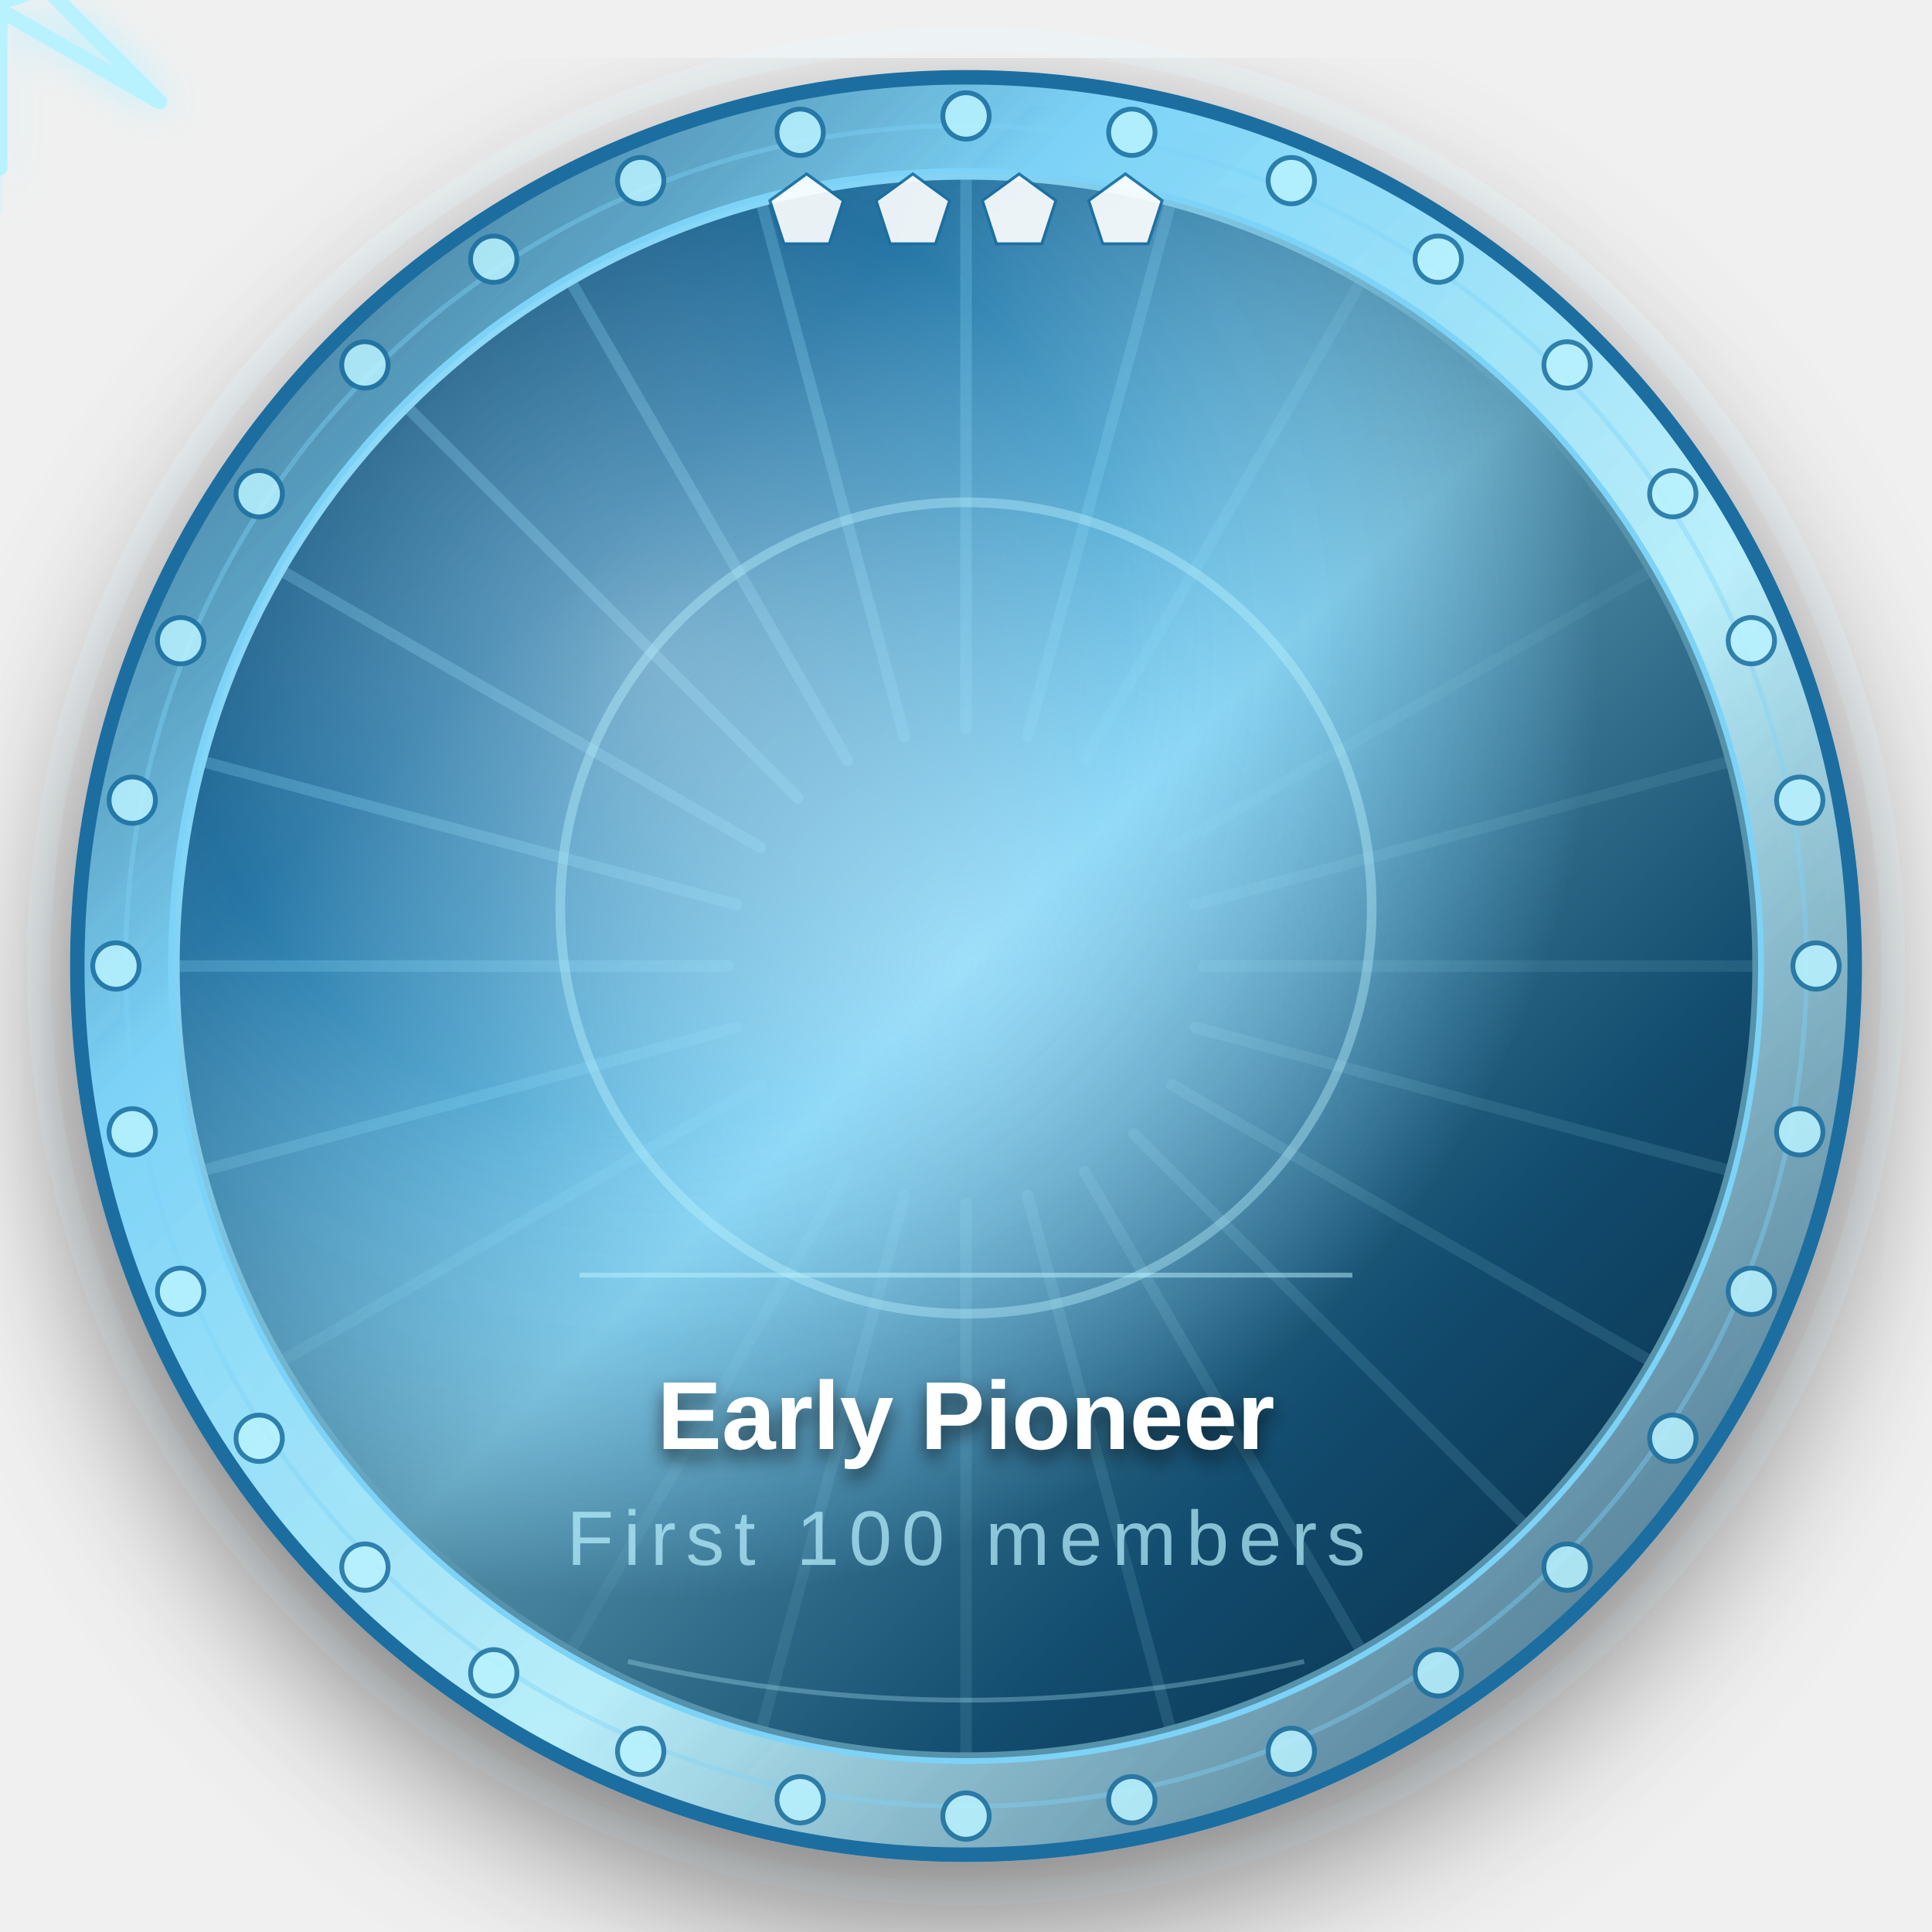
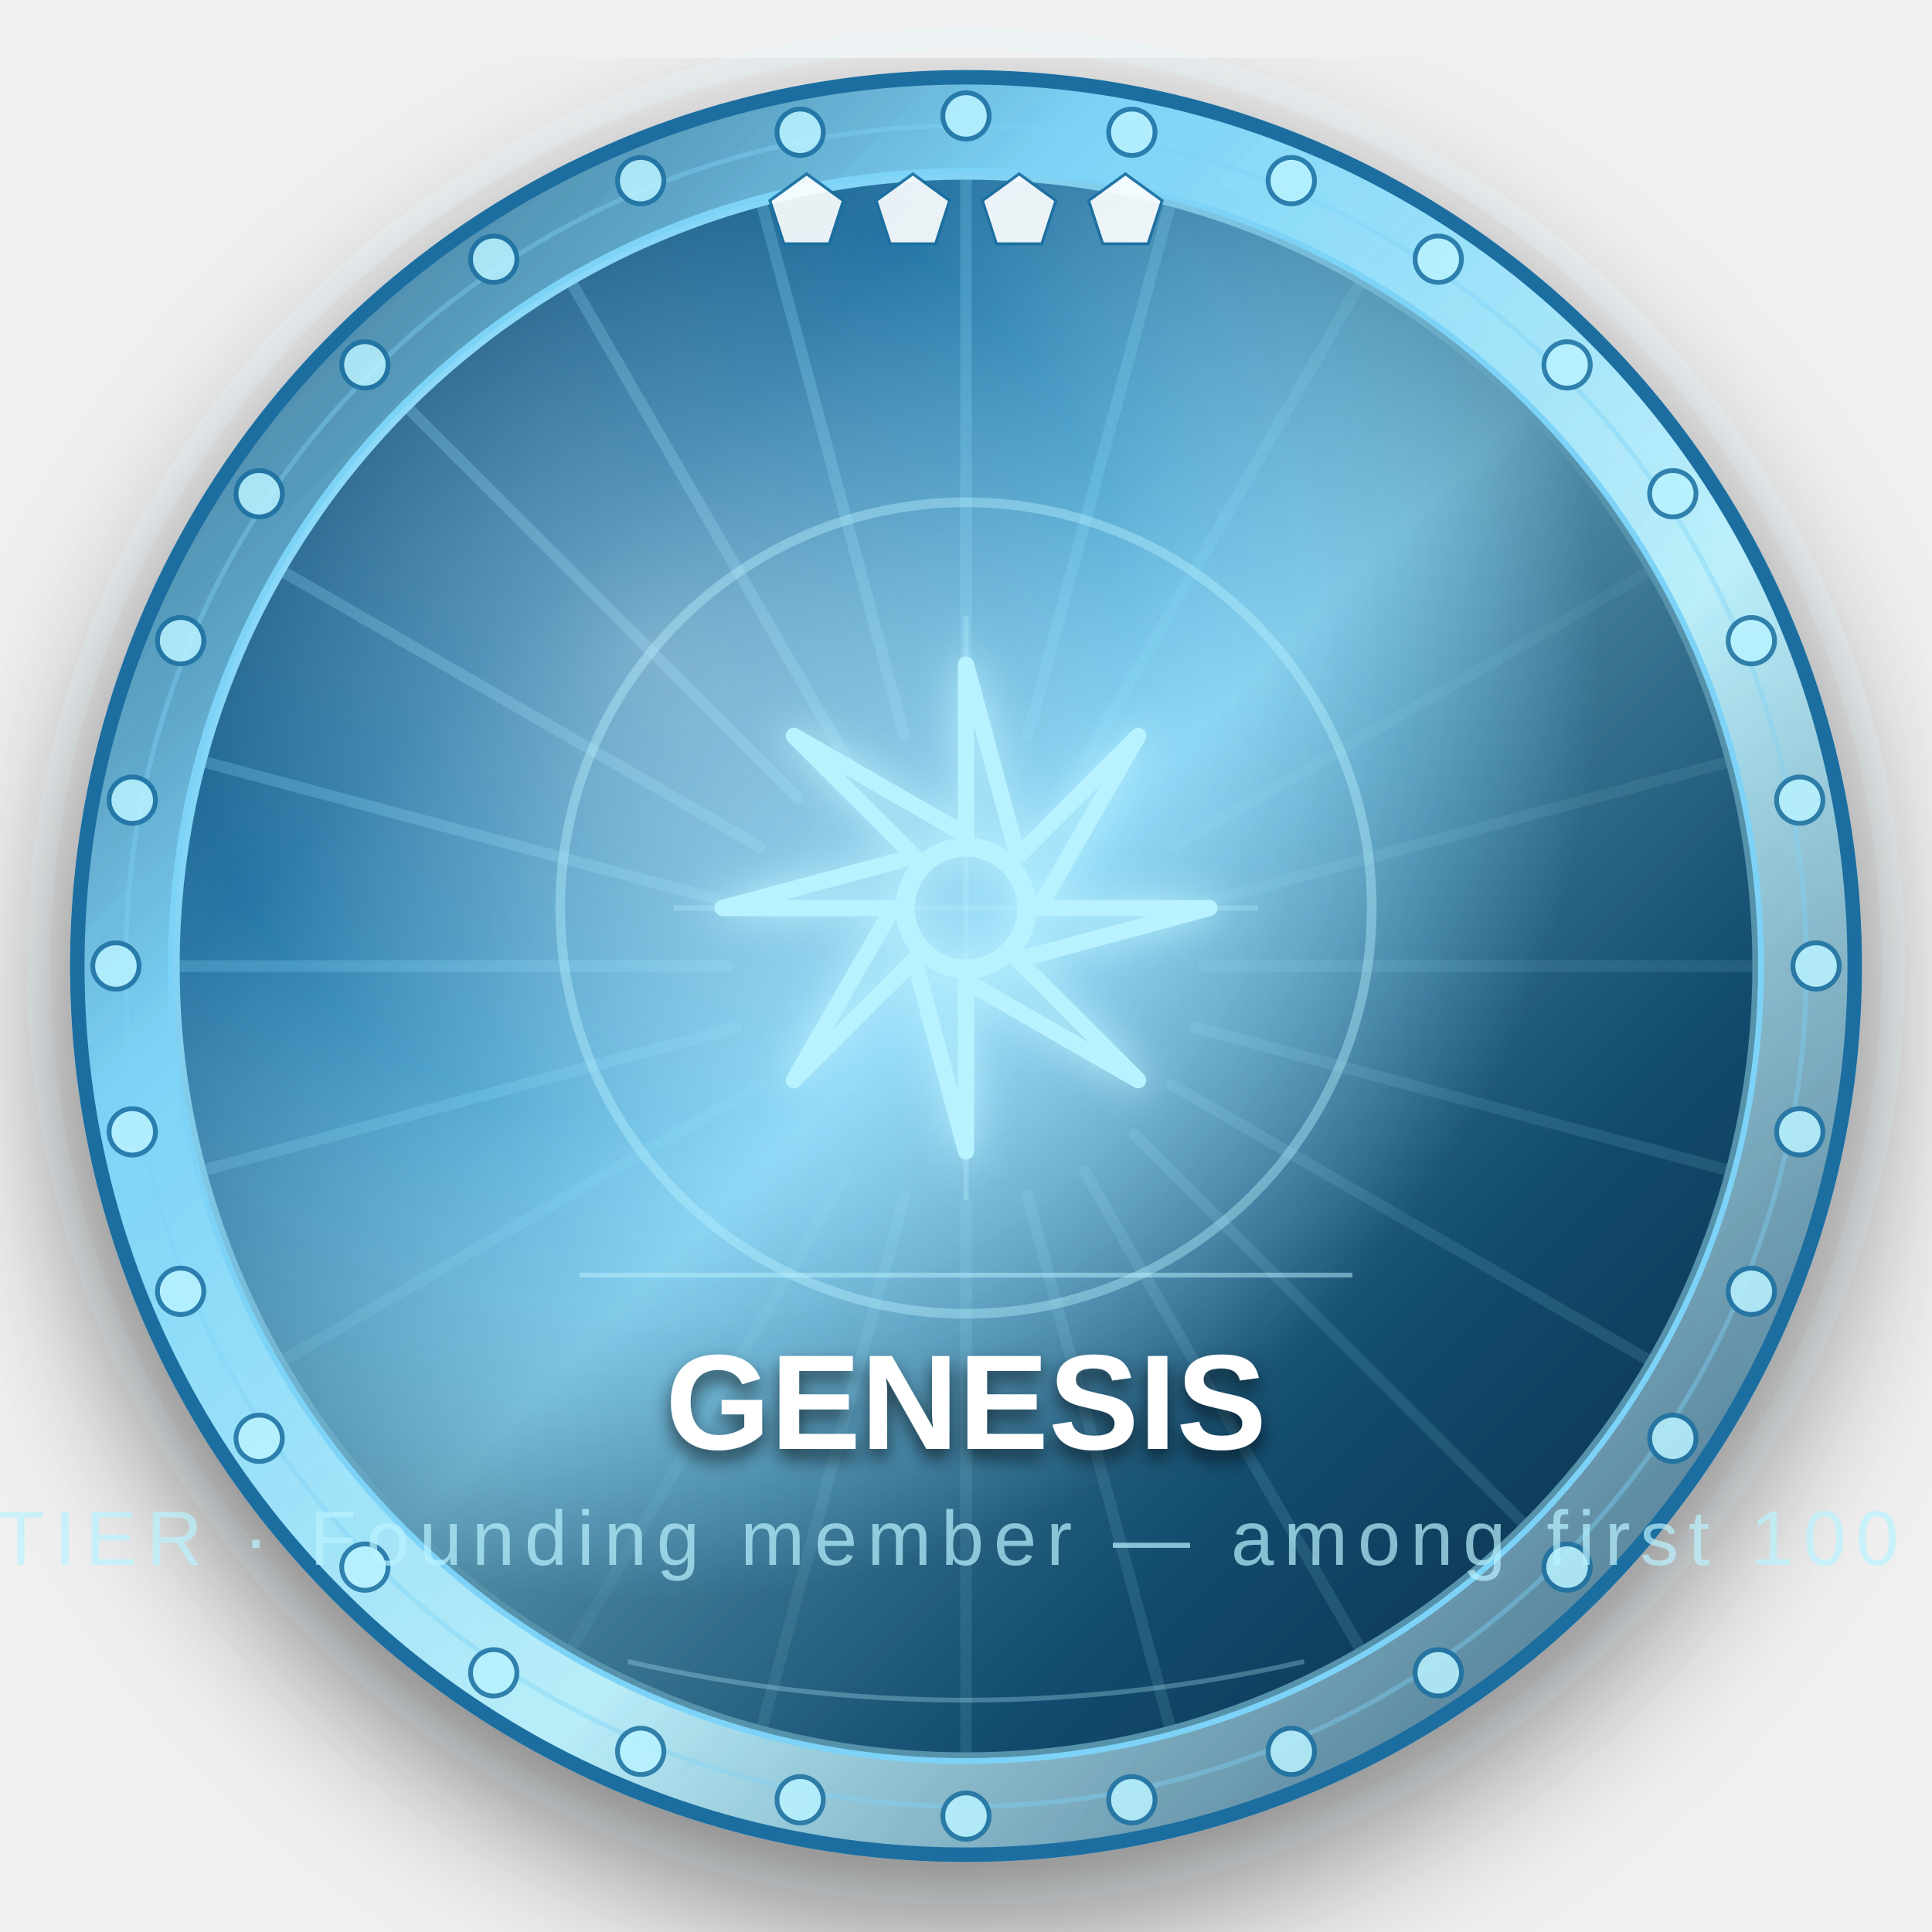
<svg xmlns="http://www.w3.org/2000/svg" viewBox="0 0 200 200" width="200" height="200">
  <defs>
-     <linearGradient id="bg16" x1="0%" y1="0%" x2="100%" y2="100%">
-       <stop offset="0%" style="stop-color:#0C3B5E" />
-       <stop offset="25%" style="stop-color:#1A6EA0" />
-       <stop offset="50%" style="stop-color:#7CD3F7" />
-       <stop offset="75%" style="stop-color:#1A6EA0" />
-       <stop offset="100%" style="stop-color:#0C3B5E" />
+     <linearGradient id="b16" x1="0%" y1="0%" x2="100%" y2="100%">
+       <stop offset="0%" stop-color="#0C3B5E" />
+       <stop offset="25%" stop-color="#1A6EA0" />
+       <stop offset="50%" stop-color="#7CD3F7" />
+       <stop offset="75%" stop-color="#1A6EA0" />
+       <stop offset="100%" stop-color="#0C3B5E" />
    </linearGradient>
-     <linearGradient id="ring16" x1="0%" y1="0%" x2="100%" y2="100%">
-       <stop offset="0%" style="stop-color:#0C3B5E;stop-opacity:0.8" />
-       <stop offset="30%" style="stop-color:#7CD3F7;stop-opacity:1" />
-       <stop offset="60%" style="stop-color:#B9F2FF;stop-opacity:0.9" />
-       <stop offset="100%" style="stop-color:#0C3B5E;stop-opacity:0.8" />
+     <linearGradient id="r16" x1="0%" y1="0%" x2="100%" y2="100%">
+       <stop offset="0%" stop-color="#0C3B5E" stop-opacity="0.8" />
+       <stop offset="30%" stop-color="#7CD3F7" stop-opacity="1" />
+       <stop offset="60%" stop-color="#B9F2FF" stop-opacity="0.9" />
+       <stop offset="100%" stop-color="#0C3B5E" stop-opacity="0.8" />
    </linearGradient>
-     <radialGradient id="shine16" cx="30%" cy="30%" r="60%">
-       <stop offset="0%" style="stop-color:#fff;stop-opacity:0.36" />
-       <stop offset="50%" style="stop-color:#fff;stop-opacity:0.05" />
-       <stop offset="100%" style="stop-color:#000;stop-opacity:0.31" />
+     <radialGradient id="s16" cx="30%" cy="30%" r="60%">
+       <stop offset="0%" stop-color="#fff" stop-opacity="0.36" />
+       <stop offset="50%" stop-color="#fff" stop-opacity="0.05" />
+       <stop offset="100%" stop-color="#000" stop-opacity="0.31" />
    </radialGradient>
-     <radialGradient id="core16" cx="50%" cy="50%" r="50%">
-       <stop offset="0%" style="stop-color:#E8F8FF;stop-opacity:0.25" />
-       <stop offset="100%" style="stop-color:#E8F8FF;stop-opacity:0" />
+     <radialGradient id="c16" cx="50%" cy="50%" r="50%">
+       <stop offset="0%" stop-color="#E8F8FF" stop-opacity="0.25" />
+       <stop offset="100%" stop-color="#E8F8FF" stop-opacity="0" />
    </radialGradient>
-     <filter id="shadow16" x="-30%" y="-30%" width="160%" height="160%">
+     <filter id="sh16" x="-30%" y="-30%" width="160%" height="160%">
      <feDropShadow dx="0" dy="6" stdDeviation="7" flood-color="#000" flood-opacity="0.5" />
    </filter>
    <filter id="ig16">
      <feGaussianBlur stdDeviation="2" result="b" />
      <feMerge>
        <feMergeNode in="b" />
        <feMergeNode in="SourceGraphic" />
      </feMerge>
    </filter>
  </defs>
-   <circle cx="100" cy="100" r="96" fill="none" stroke="#E8F8FF" stroke-width="2.4" opacity="0.3" filter="url(#shadow16)" />
-   <circle cx="100" cy="100" r="92" fill="url(#ring16)" stroke="#1A6EA0" stroke-width="1.5" filter="url(#shadow16)" />
+   <circle cx="100" cy="100" r="96" fill="none" stroke="#E8F8FF" stroke-width="2.4" opacity="0.3" filter="url(#sh16)" />
+   <circle cx="100" cy="100" r="92" fill="url(#r16)" stroke="#1A6EA0" stroke-width="1.5" filter="url(#sh16)" />
  <circle cx="100" cy="100" r="87" fill="none" stroke="#7CD3F7" stroke-width="0.5" opacity="0.4" />
-   <circle cx="100" cy="100" r="82" fill="url(#bg16)" stroke="#7CD3F7" stroke-width="1.2" />
+   <circle cx="100" cy="100" r="82" fill="url(#b16)" stroke="#7CD3F7" stroke-width="1.2" />
  <line x1="124.6" y1="100" x2="182" y2="100" stroke="#7CD3F7" stroke-width="1.2" opacity="0.26" stroke-linecap="round" />
  <line x1="123.762" y1="106.367" x2="179.206" y2="121.223" stroke="#7CD3F7" stroke-width="1.2" opacity="0.26" stroke-linecap="round" />
  <line x1="121.304" y1="112.3" x2="171.014" y2="141" stroke="#7CD3F7" stroke-width="1.2" opacity="0.26" stroke-linecap="round" />
  <line x1="117.395" y1="117.395" x2="157.983" y2="157.983" stroke="#7CD3F7" stroke-width="1.2" opacity="0.26" stroke-linecap="round" />
  <line x1="112.3" y1="121.304" x2="141" y2="171.014" stroke="#7CD3F7" stroke-width="1.2" opacity="0.26" stroke-linecap="round" />
  <line x1="106.367" y1="123.762" x2="121.223" y2="179.206" stroke="#7CD3F7" stroke-width="1.2" opacity="0.26" stroke-linecap="round" />
  <line x1="100" y1="124.6" x2="100" y2="182" stroke="#7CD3F7" stroke-width="1.2" opacity="0.26" stroke-linecap="round" />
  <line x1="93.633" y1="123.762" x2="78.777" y2="179.206" stroke="#7CD3F7" stroke-width="1.2" opacity="0.26" stroke-linecap="round" />
  <line x1="87.7" y1="121.304" x2="59" y2="171.014" stroke="#7CD3F7" stroke-width="1.2" opacity="0.26" stroke-linecap="round" />
  <line x1="82.605" y1="117.395" x2="42.017" y2="157.983" stroke="#7CD3F7" stroke-width="1.2" opacity="0.26" stroke-linecap="round" />
  <line x1="78.696" y1="112.3" x2="28.986" y2="141" stroke="#7CD3F7" stroke-width="1.2" opacity="0.26" stroke-linecap="round" />
  <line x1="76.238" y1="106.367" x2="20.794" y2="121.223" stroke="#7CD3F7" stroke-width="1.2" opacity="0.26" stroke-linecap="round" />
  <line x1="75.4" y1="100" x2="18" y2="100" stroke="#7CD3F7" stroke-width="1.2" opacity="0.26" stroke-linecap="round" />
  <line x1="76.238" y1="93.633" x2="20.794" y2="78.777" stroke="#7CD3F7" stroke-width="1.2" opacity="0.26" stroke-linecap="round" />
  <line x1="78.696" y1="87.7" x2="28.986" y2="59" stroke="#7CD3F7" stroke-width="1.2" opacity="0.26" stroke-linecap="round" />
  <line x1="82.605" y1="82.605" x2="42.017" y2="42.017" stroke="#7CD3F7" stroke-width="1.2" opacity="0.26" stroke-linecap="round" />
  <line x1="87.7" y1="78.696" x2="59" y2="28.986" stroke="#7CD3F7" stroke-width="1.2" opacity="0.26" stroke-linecap="round" />
  <line x1="93.633" y1="76.238" x2="78.777" y2="20.794" stroke="#7CD3F7" stroke-width="1.2" opacity="0.26" stroke-linecap="round" />
  <line x1="100" y1="75.4" x2="100" y2="18" stroke="#7CD3F7" stroke-width="1.2" opacity="0.26" stroke-linecap="round" />
  <line x1="106.367" y1="76.238" x2="121.223" y2="20.794" stroke="#7CD3F7" stroke-width="1.2" opacity="0.26" stroke-linecap="round" />
  <line x1="112.3" y1="78.696" x2="141" y2="28.986" stroke="#7CD3F7" stroke-width="1.2" opacity="0.26" stroke-linecap="round" />
  <line x1="117.395" y1="82.605" x2="157.983" y2="42.017" stroke="#7CD3F7" stroke-width="1.2" opacity="0.26" stroke-linecap="round" />
  <line x1="121.304" y1="87.7" x2="171.014" y2="59" stroke="#7CD3F7" stroke-width="1.2" opacity="0.26" stroke-linecap="round" />
  <line x1="123.762" y1="93.633" x2="179.206" y2="78.777" stroke="#7CD3F7" stroke-width="1.2" opacity="0.26" stroke-linecap="round" />
-   <circle cx="100" cy="100" r="50" fill="url(#core16)" />
-   <circle cx="100" cy="100" r="82" fill="url(#shine16)" />
+   <circle cx="100" cy="100" r="50" fill="url(#c16)" />
+   <circle cx="100" cy="100" r="82" fill="url(#s16)" />
  <circle cx="100" cy="12" r="2.4" fill="#B9F2FF" stroke="#1A6EA0" stroke-width="0.5" opacity="0.85" />
  <circle cx="117.168" cy="13.691" r="2.4" fill="#B9F2FF" stroke="#1A6EA0" stroke-width="0.5" opacity="0.85" />
  <circle cx="133.676" cy="18.699" r="2.4" fill="#B9F2FF" stroke="#1A6EA0" stroke-width="0.5" opacity="0.85" />
  <circle cx="148.89" cy="26.831" r="2.4" fill="#B9F2FF" stroke="#1A6EA0" stroke-width="0.5" opacity="0.85" />
  <circle cx="162.225" cy="37.775" r="2.4" fill="#B9F2FF" stroke="#1A6EA0" stroke-width="0.5" opacity="0.85" />
  <circle cx="173.169" cy="51.11" r="2.4" fill="#B9F2FF" stroke="#1A6EA0" stroke-width="0.5" opacity="0.85" />
  <circle cx="181.301" cy="66.324" r="2.4" fill="#B9F2FF" stroke="#1A6EA0" stroke-width="0.5" opacity="0.85" />
  <circle cx="186.309" cy="82.832" r="2.4" fill="#B9F2FF" stroke="#1A6EA0" stroke-width="0.5" opacity="0.85" />
  <circle cx="188" cy="100" r="2.4" fill="#B9F2FF" stroke="#1A6EA0" stroke-width="0.5" opacity="0.85" />
  <circle cx="186.309" cy="117.168" r="2.4" fill="#B9F2FF" stroke="#1A6EA0" stroke-width="0.5" opacity="0.85" />
  <circle cx="181.301" cy="133.676" r="2.4" fill="#B9F2FF" stroke="#1A6EA0" stroke-width="0.5" opacity="0.85" />
  <circle cx="173.169" cy="148.89" r="2.4" fill="#B9F2FF" stroke="#1A6EA0" stroke-width="0.5" opacity="0.85" />
  <circle cx="162.225" cy="162.225" r="2.4" fill="#B9F2FF" stroke="#1A6EA0" stroke-width="0.5" opacity="0.85" />
  <circle cx="148.89" cy="173.169" r="2.4" fill="#B9F2FF" stroke="#1A6EA0" stroke-width="0.5" opacity="0.85" />
  <circle cx="133.676" cy="181.301" r="2.4" fill="#B9F2FF" stroke="#1A6EA0" stroke-width="0.5" opacity="0.85" />
  <circle cx="117.168" cy="186.309" r="2.4" fill="#B9F2FF" stroke="#1A6EA0" stroke-width="0.5" opacity="0.85" />
  <circle cx="100" cy="188" r="2.4" fill="#B9F2FF" stroke="#1A6EA0" stroke-width="0.5" opacity="0.85" />
  <circle cx="82.832" cy="186.309" r="2.4" fill="#B9F2FF" stroke="#1A6EA0" stroke-width="0.5" opacity="0.85" />
  <circle cx="66.324" cy="181.301" r="2.4" fill="#B9F2FF" stroke="#1A6EA0" stroke-width="0.5" opacity="0.85" />
  <circle cx="51.11" cy="173.169" r="2.4" fill="#B9F2FF" stroke="#1A6EA0" stroke-width="0.5" opacity="0.85" />
  <circle cx="37.775" cy="162.225" r="2.4" fill="#B9F2FF" stroke="#1A6EA0" stroke-width="0.5" opacity="0.85" />
  <circle cx="26.831" cy="148.89" r="2.4" fill="#B9F2FF" stroke="#1A6EA0" stroke-width="0.5" opacity="0.85" />
  <circle cx="18.699" cy="133.676" r="2.4" fill="#B9F2FF" stroke="#1A6EA0" stroke-width="0.5" opacity="0.85" />
  <circle cx="13.691" cy="117.168" r="2.4" fill="#B9F2FF" stroke="#1A6EA0" stroke-width="0.5" opacity="0.85" />
  <circle cx="12" cy="100" r="2.4" fill="#B9F2FF" stroke="#1A6EA0" stroke-width="0.5" opacity="0.85" />
  <circle cx="13.691" cy="82.832" r="2.4" fill="#B9F2FF" stroke="#1A6EA0" stroke-width="0.5" opacity="0.85" />
  <circle cx="18.699" cy="66.324" r="2.4" fill="#B9F2FF" stroke="#1A6EA0" stroke-width="0.5" opacity="0.85" />
  <circle cx="26.831" cy="51.11" r="2.4" fill="#B9F2FF" stroke="#1A6EA0" stroke-width="0.5" opacity="0.85" />
  <circle cx="37.775" cy="37.775" r="2.4" fill="#B9F2FF" stroke="#1A6EA0" stroke-width="0.5" opacity="0.85" />
  <circle cx="51.11" cy="26.831" r="2.4" fill="#B9F2FF" stroke="#1A6EA0" stroke-width="0.5" opacity="0.85" />
  <circle cx="66.324" cy="18.699" r="2.4" fill="#B9F2FF" stroke="#1A6EA0" stroke-width="0.5" opacity="0.85" />
  <circle cx="82.832" cy="13.691" r="2.4" fill="#B9F2FF" stroke="#1A6EA0" stroke-width="0.5" opacity="0.85" />
  <polygon points="83.5,18 87.304,20.764 85.851,25.236 81.149,25.236 79.696,20.764" fill="#FFFFFF" stroke="#1A6EA0" stroke-width="0.3" opacity="0.9" />
  <polygon points="94.5,18 98.304,20.764 96.851,25.236 92.149,25.236 90.696,20.764" fill="#FFFFFF" stroke="#1A6EA0" stroke-width="0.3" opacity="0.9" />
  <polygon points="105.5,18 109.304,20.764 107.851,25.236 103.149,25.236 101.696,20.764" fill="#FFFFFF" stroke="#1A6EA0" stroke-width="0.3" opacity="0.9" />
  <polygon points="116.5,18 120.304,20.764 118.851,25.236 114.149,25.236 112.696,20.764" fill="#FFFFFF" stroke="#1A6EA0" stroke-width="0.3" opacity="0.9" />
  <circle cx="100" cy="94" r="42" fill="none" stroke="#B9F2FF" stroke-width="1" opacity="0.4" />
  <g filter="url(#ig16)">
-     <g transform="translate(0,-6)">
-       <polygon points="7.02,0 23.4,0 4.964,4.964 16.546,16.546 4.29851026500721e-16,7.02 1.4328367550024033e-15,23.4 -4.964,4.964 -16.546,16.546 -7.02,8.59702053001442e-16 -23.4,2.8656735100048066e-15 -4.964,-4.964 -16.546,-16.546 -1.289553079502163e-15,-7.02 -4.29851026500721e-15,-23.4 4.964,-4.964 16.546,-16.546" fill="none" stroke="#B9F2FF" stroke-width="1.56" stroke-linejoin="round" />
-       <circle cx="0" cy="0" r="5.85" fill="none" stroke="#B9F2FF" stroke-width="1.82" />
-       <line x1="-28.08" y1="0" x2="28.08" y2="0" stroke="#B9F2FF" stroke-width="0.52" opacity="0.3" />
-       <line x1="0" y1="-28.08" x2="0" y2="28.08" stroke="#B9F2FF" stroke-width="0.52" opacity="0.3" />
+     <g transform="translate(100,94)">
+       <polygon points="7.56,0 25.2,0 5.346,5.346 17.819,17.819 4.629164900776995e-16,7.56 1.543054966925665e-15,25.2 -5.346,5.346 -17.819,17.819 -7.56,9.25832980155399e-16 -25.2,3.08610993385133e-15 -5.346,-5.346 -17.819,-17.819 -1.3887494702330984e-15,-7.56 -4.6291649007769944e-15,-25.2 5.346,-5.346 17.819,-17.819" fill="none" stroke="#B9F2FF" stroke-width="1.68" stroke-linejoin="round" />
+       <circle cx="0" cy="0" r="6.3" fill="none" stroke="#B9F2FF" stroke-width="1.96" />
+       <line x1="-30.24" y1="0" x2="30.24" y2="0" stroke="#B9F2FF" stroke-width="0.56" opacity="0.3" />
+       <line x1="0" y1="-30.24" x2="0" y2="30.24" stroke="#B9F2FF" stroke-width="0.56" opacity="0.3" />
    </g>
  </g>
  <line x1="60" y1="132" x2="140" y2="132" stroke="#B9F2FF" stroke-width="0.5" opacity="0.5" />
-   <text x="100" y="150" text-anchor="middle" font-size="10" font-weight="bold" fill="#fff" font-family="Arial,sans-serif" filter="drop-shadow(0 1px 1px rgba(0,0,0,0.6))">Early Pioneer</text>
-   <text x="100" y="162" text-anchor="middle" font-size="8" fill="#B9F2FF" opacity="0.7" font-family="Arial,sans-serif" letter-spacing="1">First 100 members</text>
+   <text x="100" y="150" text-anchor="middle" font-size="14" font-weight="bold" fill="#fff" font-family="Arial,sans-serif" filter="drop-shadow(0 1px 1px rgba(0,0,0,0.6))">GENESIS</text>
+   <text x="100" y="162" text-anchor="middle" font-size="8" fill="#B9F2FF" opacity="0.7" font-family="Arial,sans-serif" letter-spacing="1">DIAMOND TIER · Founding member — among first 100 registrants</text>
  <path d="M65 172 Q100 180 135 172" fill="none" stroke="#B9F2FF" stroke-width="0.5" opacity="0.3" />
</svg>
